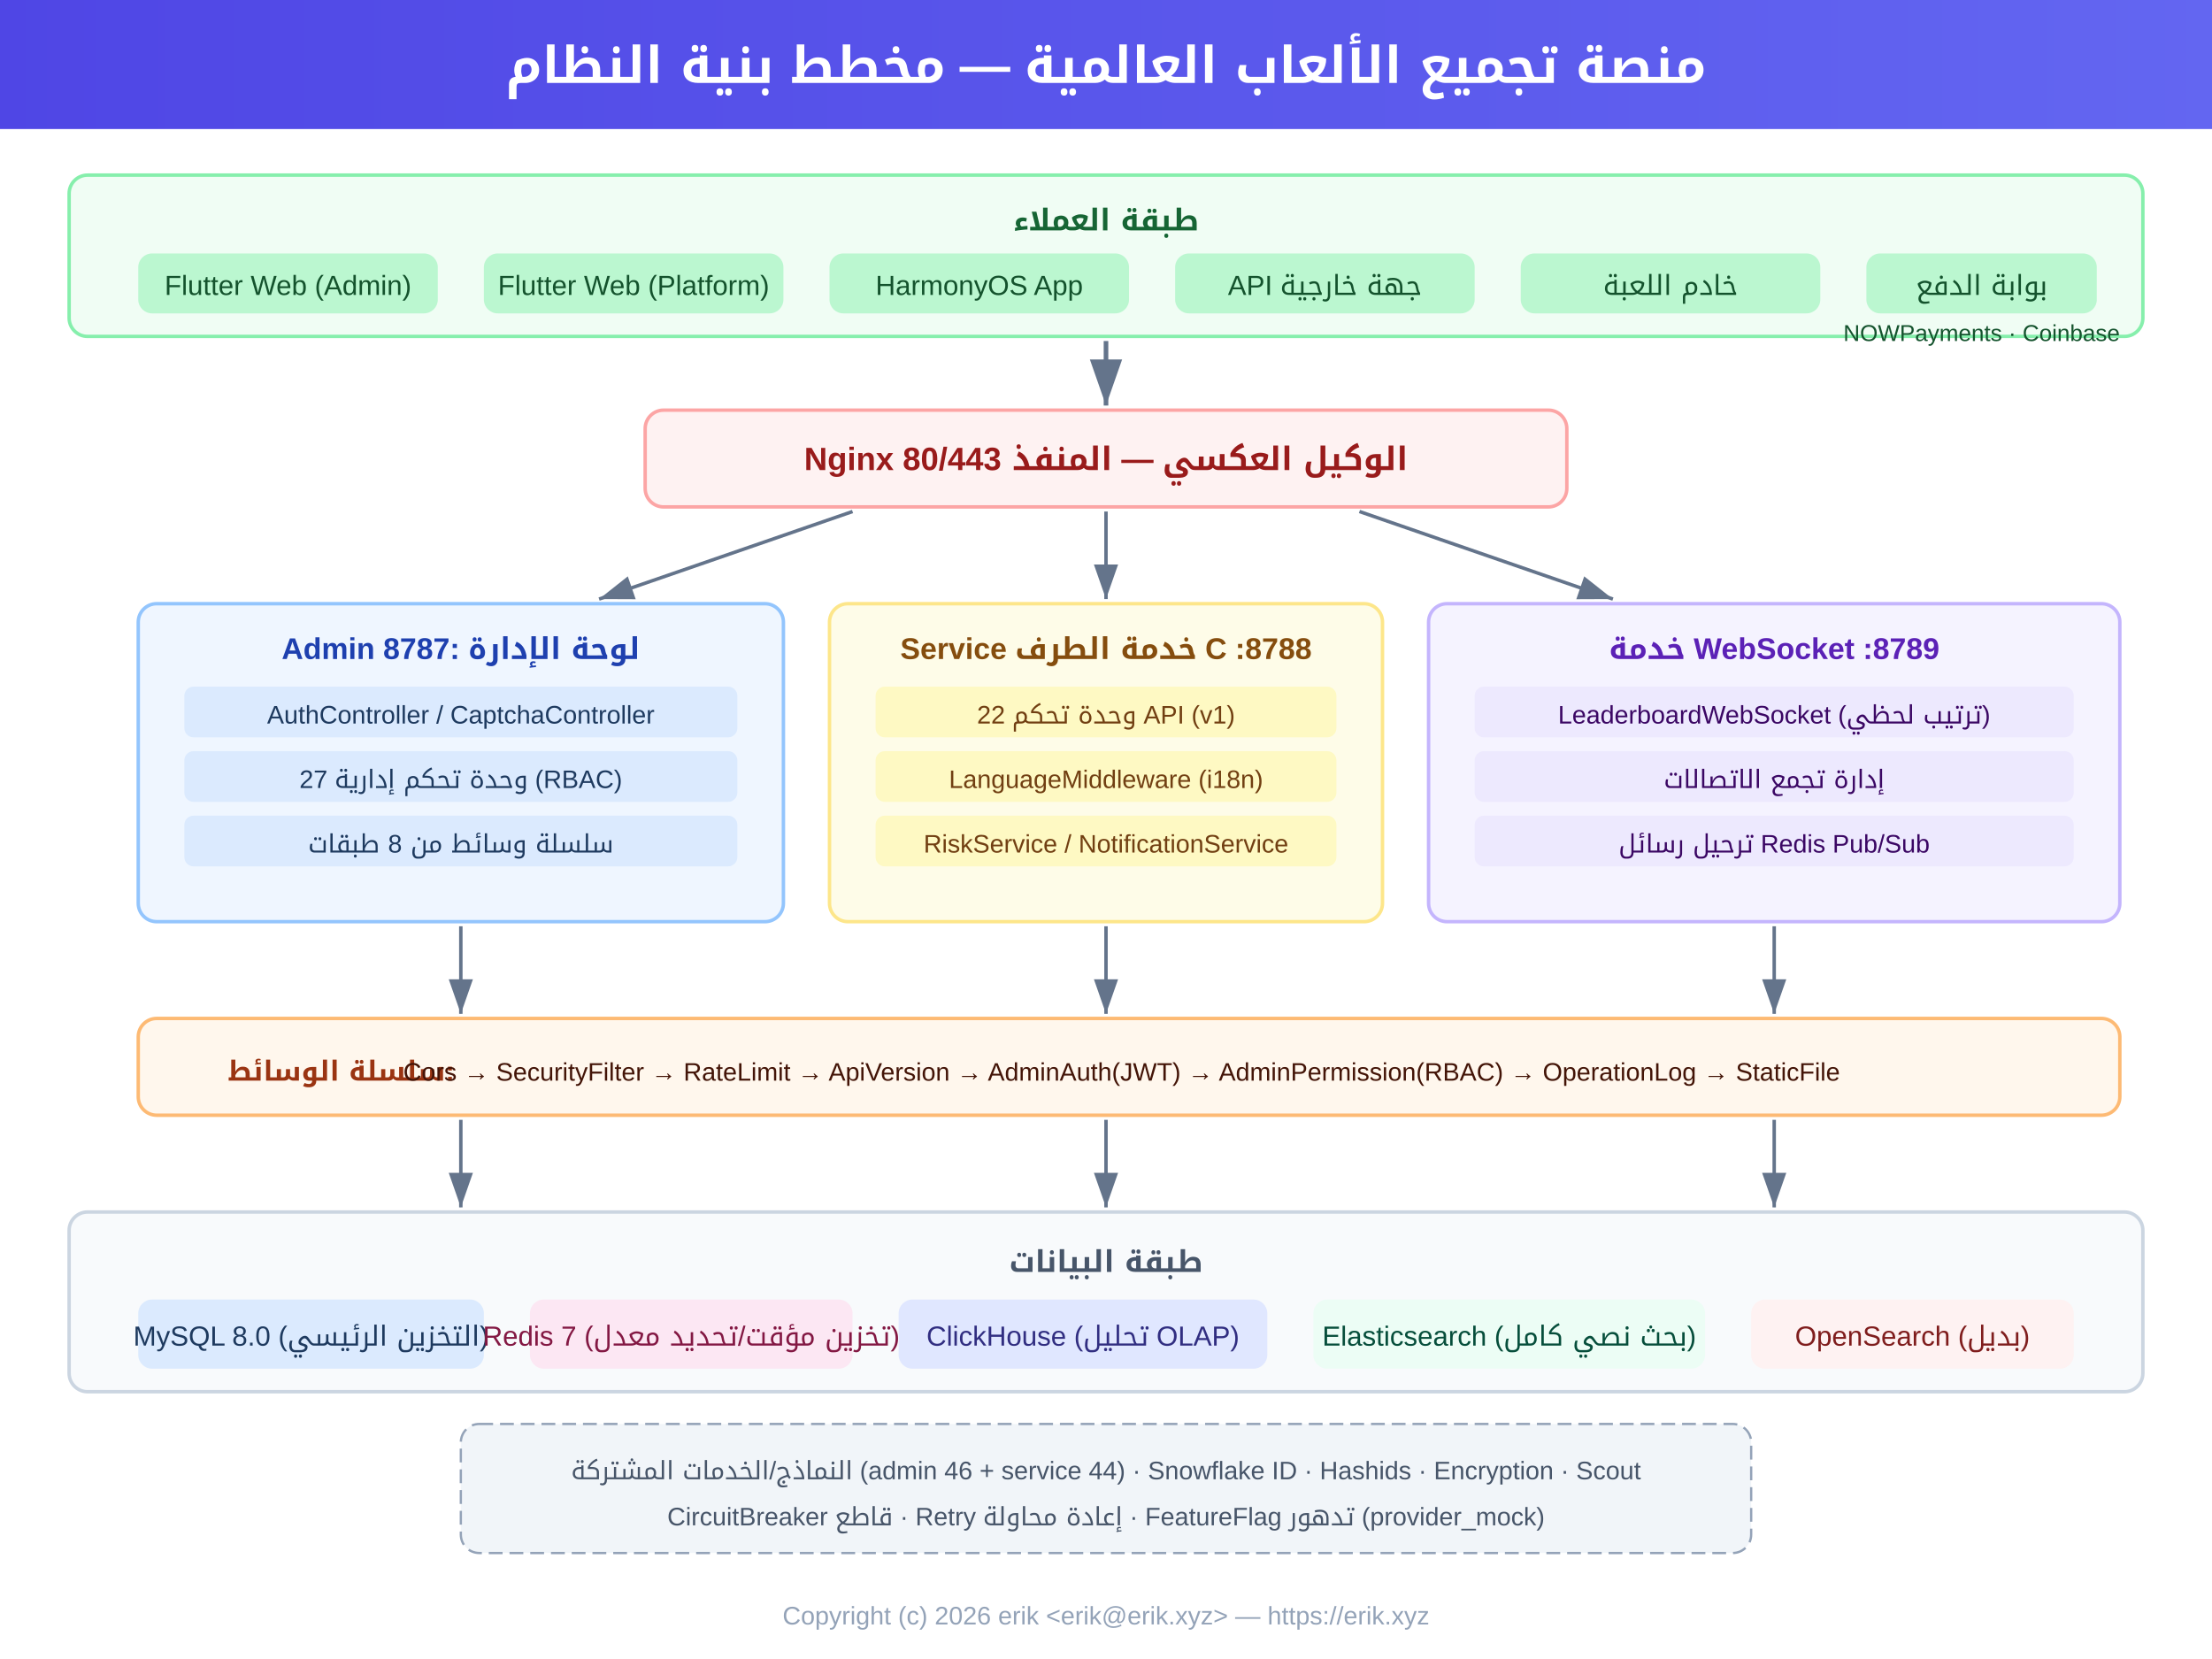
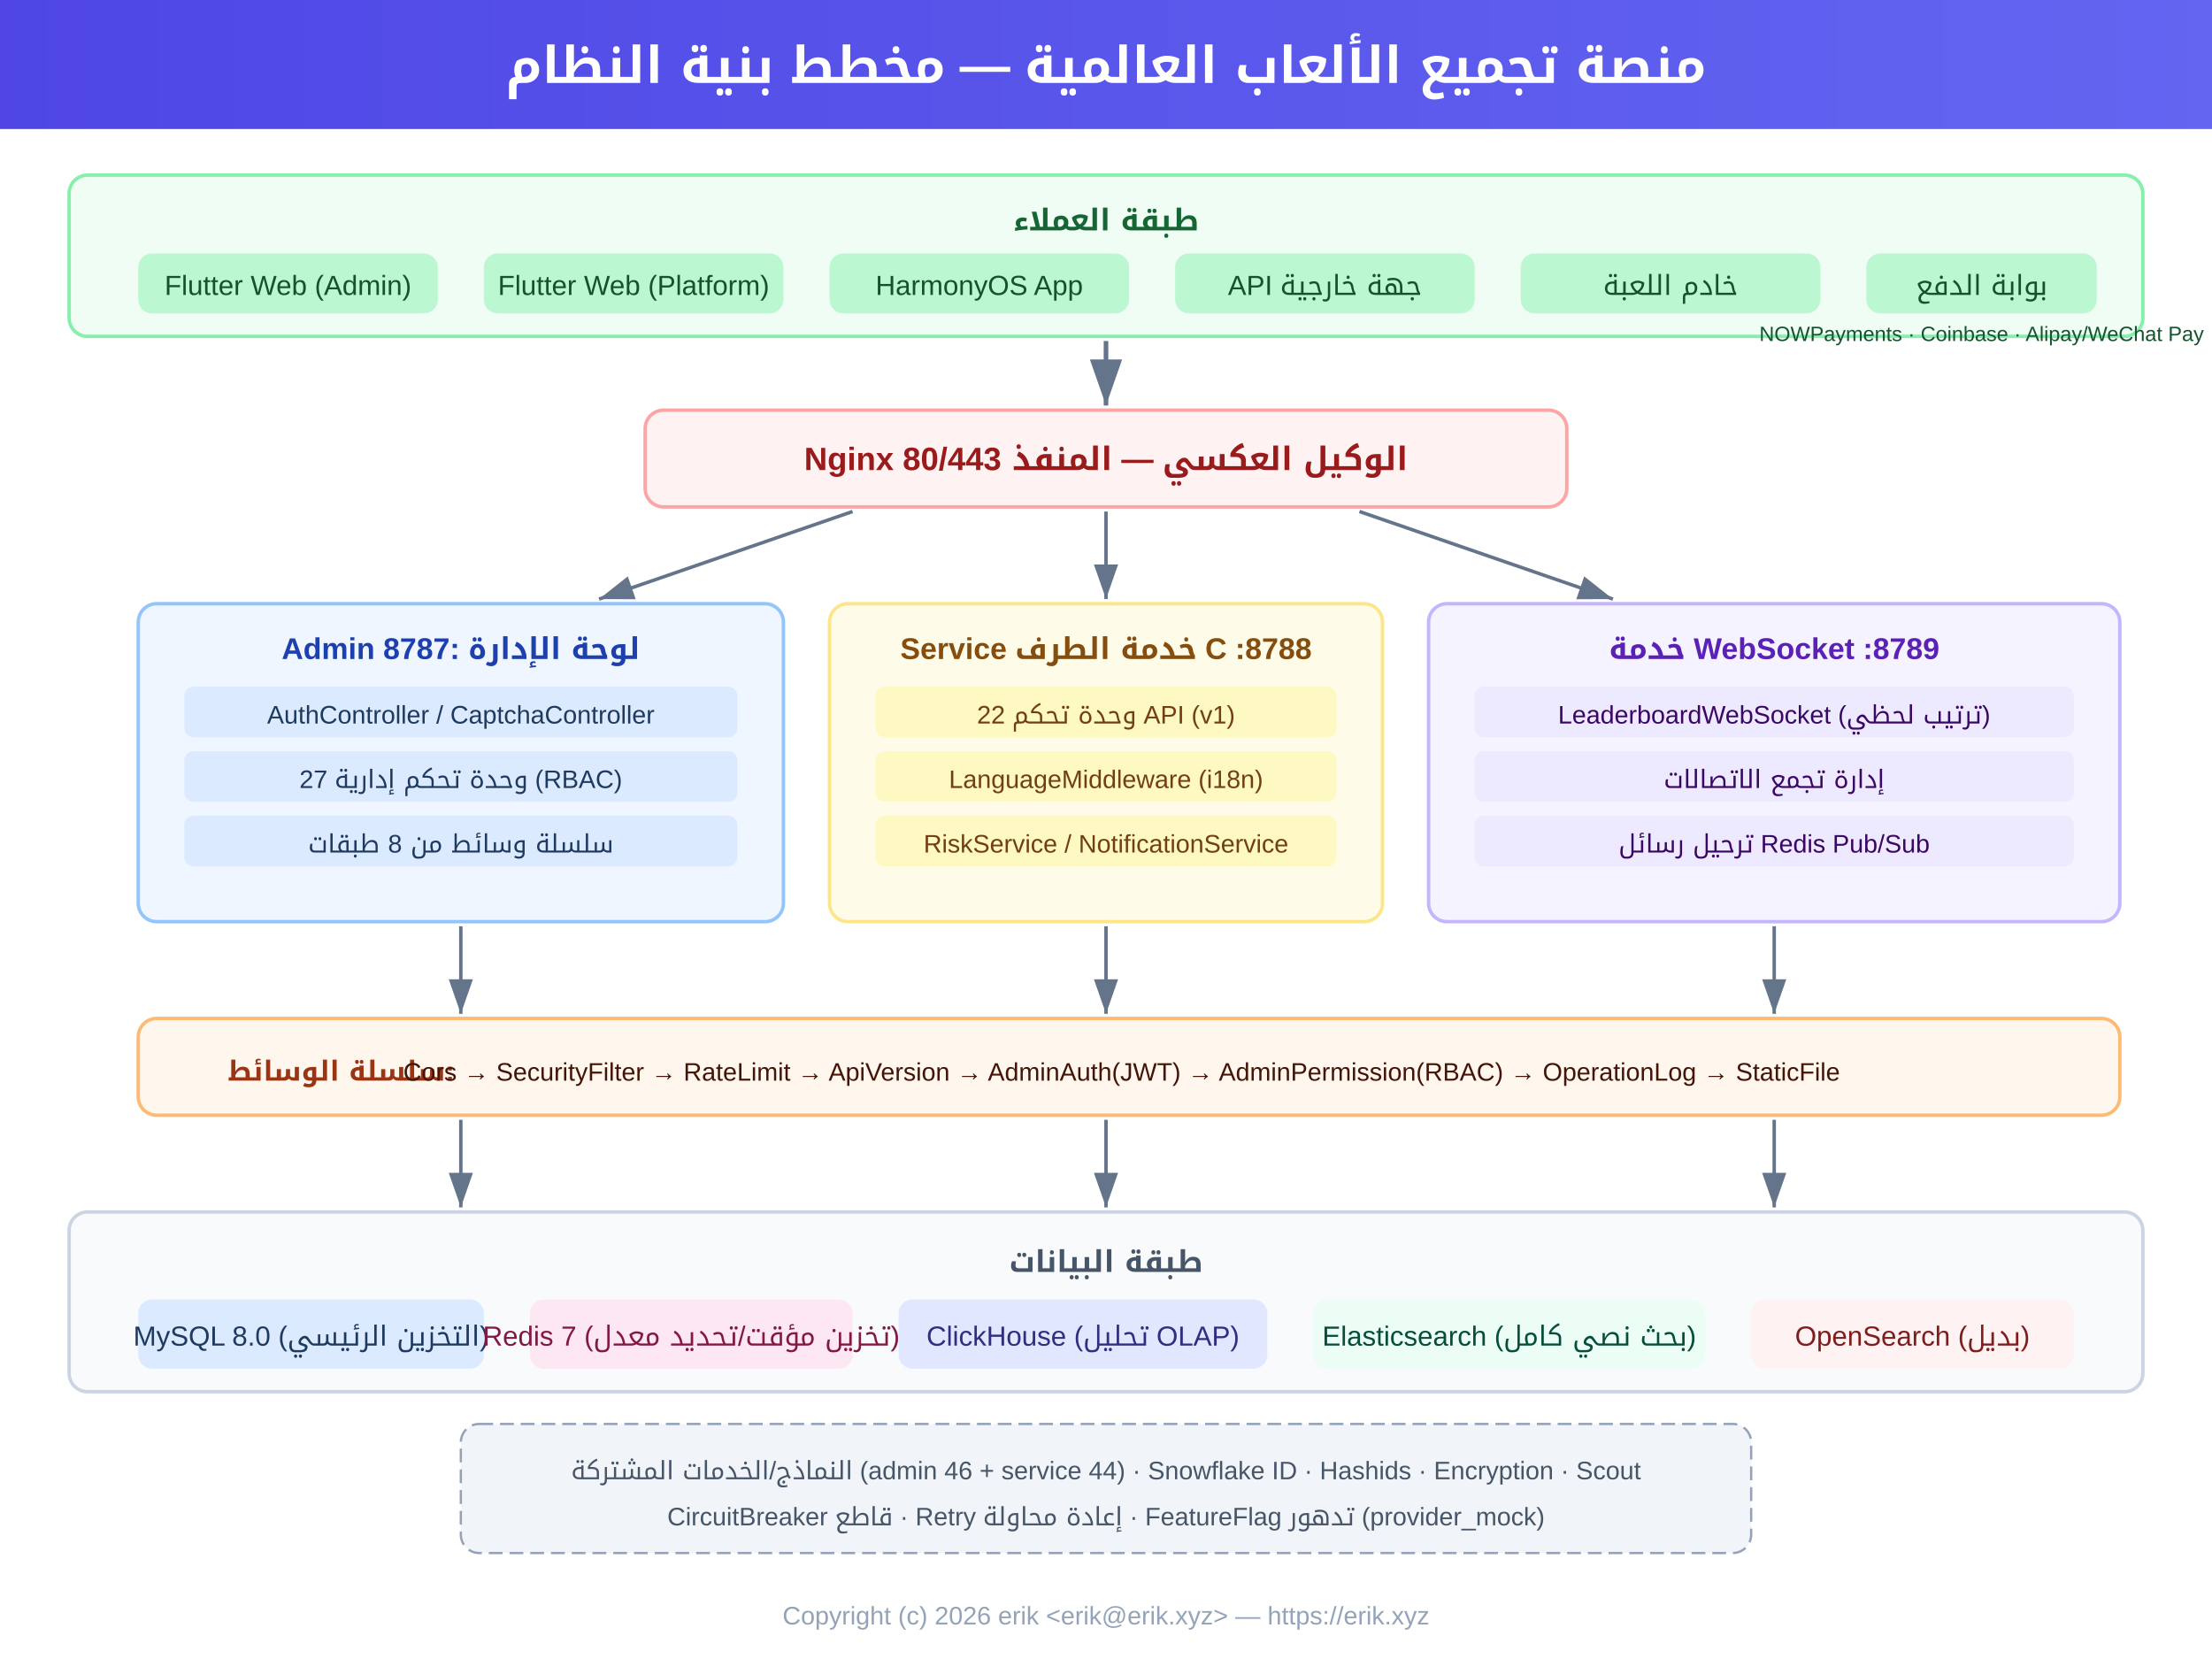
<svg xmlns="http://www.w3.org/2000/svg" viewBox="0 0 960 720" font-family="Arial, 'Noto Sans SC', sans-serif, 'Noto Kufi Arabic', sans-serif">
  <defs>
    <marker id="arrow" markerWidth="10" markerHeight="7" refX="10" refY="3.5" orient="auto">
      <polygon points="0 0, 10 3.5, 0 7" fill="#64748b" />
    </marker>
    <linearGradient id="hdr" x1="0" y1="0" x2="1" y2="0">
      <stop offset="0%" stop-color="#4f46e5" />
      <stop offset="100%" stop-color="#6366f1" />
    </linearGradient>
  </defs>
  <rect width="960" height="720" fill="#ffffff" />
  <rect x="0" y="0" width="960" height="56" fill="url(#hdr)" />
  <text x="480" y="36" text-anchor="middle" fill="#fff" font-size="22" font-weight="bold">منصة تجميع الألعاب العالمية — مخطط بنية النظام</text>
  <rect x="30" y="76" width="900" height="70" rx="8" fill="#f0fdf4" stroke="#86efac" stroke-width="1.5" />
  <text x="480" y="100" text-anchor="middle" fill="#166534" font-size="13" font-weight="bold">طبقة العملاء</text>
  <rect x="60" y="110" width="130" height="26" rx="6" fill="#bbf7d0" />
  <text x="125" y="128" text-anchor="middle" fill="#14532d" font-size="12">Flutter Web (Admin)</text>
  <rect x="210" y="110" width="130" height="26" rx="6" fill="#bbf7d0" />
  <text x="275" y="128" text-anchor="middle" fill="#14532d" font-size="12">Flutter Web (Platform)</text>
  <rect x="360" y="110" width="130" height="26" rx="6" fill="#bbf7d0" />
  <text x="425" y="128" text-anchor="middle" fill="#14532d" font-size="12">HarmonyOS App</text>
  <rect x="510" y="110" width="130" height="26" rx="6" fill="#bbf7d0" />
  <text x="575" y="128" text-anchor="middle" fill="#14532d" font-size="12">API جهة خارجية</text>
  <rect x="660" y="110" width="130" height="26" rx="6" fill="#bbf7d0" />
  <text x="725" y="128" text-anchor="middle" fill="#14532d" font-size="12">خادم اللعبة</text>
  <rect x="810" y="110" width="100" height="26" rx="6" fill="#bbf7d0" />
  <text x="860" y="128" text-anchor="middle" fill="#14532d" font-size="12">بوابة الدفع</text>
-   <text x="860" y="148" text-anchor="middle" fill="#14532d" font-size="10">NOWPayments · Coinbase</text>
+   <text x="860" y="148" text-anchor="middle" fill="#14532d" font-size="9">NOWPayments · Coinbase · Alipay/WeChat Pay</text>
  <line x1="480" y1="148" x2="480" y2="176" stroke="#64748b" stroke-width="2" marker-end="url(#arrow)" />
  <rect x="280" y="178" width="400" height="42" rx="8" fill="#fef2f2" stroke="#fca5a5" stroke-width="1.5" />
  <text x="480" y="204" text-anchor="middle" fill="#991b1b" font-size="14" font-weight="bold">Nginx الوكيل العكسي — المنفذ 80/443</text>
  <line x1="370" y1="222" x2="260" y2="260" stroke="#64748b" stroke-width="1.5" marker-end="url(#arrow)" />
  <line x1="480" y1="222" x2="480" y2="260" stroke="#64748b" stroke-width="1.5" marker-end="url(#arrow)" />
  <line x1="590" y1="222" x2="700" y2="260" stroke="#64748b" stroke-width="1.5" marker-end="url(#arrow)" />
  <rect x="60" y="262" width="280" height="138" rx="8" fill="#eff6ff" stroke="#93c5fd" stroke-width="1.5" />
  <text x="200" y="286" text-anchor="middle" fill="#1e40af" font-size="13" font-weight="bold">Admin لوحة الإدارة :8787</text>
  <rect x="80" y="298" width="240" height="22" rx="4" fill="#dbeafe" />
  <text x="200" y="314" text-anchor="middle" fill="#1e3a5f" font-size="11">AuthController / CaptchaController</text>
  <rect x="80" y="326" width="240" height="22" rx="4" fill="#dbeafe" />
  <text x="200" y="342" text-anchor="middle" fill="#1e3a5f" font-size="11">27 وحدة تحكم إدارية (RBAC)</text>
  <rect x="80" y="354" width="240" height="22" rx="4" fill="#dbeafe" />
  <text x="200" y="370" text-anchor="middle" fill="#1e3a5f" font-size="11">سلسلة وسائط من 8 طبقات</text>
  <rect x="360" y="262" width="240" height="138" rx="8" fill="#fefce8" stroke="#fde68a" stroke-width="1.5" />
  <text x="480" y="286" text-anchor="middle" fill="#854d0e" font-size="13" font-weight="bold">Service خدمة الطرف C :8788</text>
  <rect x="380" y="298" width="200" height="22" rx="4" fill="#fef9c3" />
  <text x="480" y="314" text-anchor="middle" fill="#713f12" font-size="11">22 وحدة تحكم API (v1)</text>
  <rect x="380" y="326" width="200" height="22" rx="4" fill="#fef9c3" />
  <text x="480" y="342" text-anchor="middle" fill="#713f12" font-size="11">LanguageMiddleware (i18n)</text>
  <rect x="380" y="354" width="200" height="22" rx="4" fill="#fef9c3" />
  <text x="480" y="370" text-anchor="middle" fill="#713f12" font-size="11">RiskService / NotificationService</text>
  <rect x="620" y="262" width="300" height="138" rx="8" fill="#f5f3ff" stroke="#c4b5fd" stroke-width="1.5" />
  <text x="770" y="286" text-anchor="middle" fill="#5b21b6" font-size="13" font-weight="bold">خدمة WebSocket :8789</text>
  <rect x="640" y="298" width="260" height="22" rx="4" fill="#ede9fe" />
  <text x="770" y="314" text-anchor="middle" fill="#3b0764" font-size="11">LeaderboardWebSocket (ترتيب لحظي)</text>
  <rect x="640" y="326" width="260" height="22" rx="4" fill="#ede9fe" />
  <text x="770" y="342" text-anchor="middle" fill="#3b0764" font-size="11">إدارة تجمع الاتصالات</text>
  <rect x="640" y="354" width="260" height="22" rx="4" fill="#ede9fe" />
  <text x="770" y="370" text-anchor="middle" fill="#3b0764" font-size="11">ترحيل رسائل Redis Pub/Sub</text>
  <line x1="200" y1="402" x2="200" y2="440" stroke="#64748b" stroke-width="1.5" marker-end="url(#arrow)" />
  <line x1="480" y1="402" x2="480" y2="440" stroke="#64748b" stroke-width="1.5" marker-end="url(#arrow)" />
  <line x1="770" y1="402" x2="770" y2="440" stroke="#64748b" stroke-width="1.5" marker-end="url(#arrow)" />
  <rect x="60" y="442" width="860" height="42" rx="8" fill="#fff7ed" stroke="#fdba74" stroke-width="1.5" />
  <text x="99" y="469" fill="#9a3412" font-size="12" font-weight="bold">سلسلة الوسائط:</text>
  <text x="175" y="469" fill="#431407" font-size="11">Cors → SecurityFilter → RateLimit → ApiVersion → AdminAuth(JWT) → AdminPermission(RBAC) → OperationLog → StaticFile</text>
  <line x1="200" y1="486" x2="200" y2="524" stroke="#64748b" stroke-width="1.5" marker-end="url(#arrow)" />
  <line x1="480" y1="486" x2="480" y2="524" stroke="#64748b" stroke-width="1.5" marker-end="url(#arrow)" />
  <line x1="770" y1="486" x2="770" y2="524" stroke="#64748b" stroke-width="1.5" marker-end="url(#arrow)" />
  <rect x="30" y="526" width="900" height="78" rx="8" fill="#f8fafc" stroke="#cbd5e1" stroke-width="1.5" />
  <text x="480" y="552" text-anchor="middle" fill="#475569" font-size="13" font-weight="bold">طبقة البيانات</text>
  <rect x="60" y="564" width="150" height="30" rx="6" fill="#dbeafe" />
  <text x="135" y="584" text-anchor="middle" fill="#1e3a5f" font-size="12">MySQL 8.0 (التخزين الرئيسي)</text>
  <rect x="230" y="564" width="140" height="30" rx="6" fill="#fce7f3" />
  <text x="300" y="584" text-anchor="middle" fill="#831843" font-size="12">Redis 7 (تخزين مؤقت/تحديد معدل)</text>
  <rect x="390" y="564" width="160" height="30" rx="6" fill="#e0e7ff" />
  <text x="470" y="584" text-anchor="middle" fill="#312e81" font-size="12">ClickHouse (تحليل OLAP)</text>
  <rect x="570" y="564" width="170" height="30" rx="6" fill="#ecfdf5" />
  <text x="655" y="584" text-anchor="middle" fill="#064e3b" font-size="12">Elasticsearch (بحث نصي كامل)</text>
  <rect x="760" y="564" width="140" height="30" rx="6" fill="#fef2f2" />
  <text x="830" y="584" text-anchor="middle" fill="#7f1d1d" font-size="12">OpenSearch (بديل)</text>
  <rect x="200" y="618" width="560" height="56" rx="8" fill="#f1f5f9" stroke="#94a3b8" stroke-width="1" stroke-dasharray="6,3" />
  <text x="480" y="642" text-anchor="middle" fill="#475569" font-size="11">النماذج/الخدمات المشتركة (admin 46 + service 44) · Snowflake ID · Hashids · Encryption · Scout</text>
  <text x="480" y="662" text-anchor="middle" fill="#475569" font-size="11">CircuitBreaker قاطع · Retry إعادة محاولة · FeatureFlag تدهور (provider_mock)</text>
  <text x="480" y="705" text-anchor="middle" fill="#94a3b8" font-size="11">Copyright (c) 2026 erik &lt;erik@erik.xyz&gt; — https://erik.xyz</text>
</svg>
